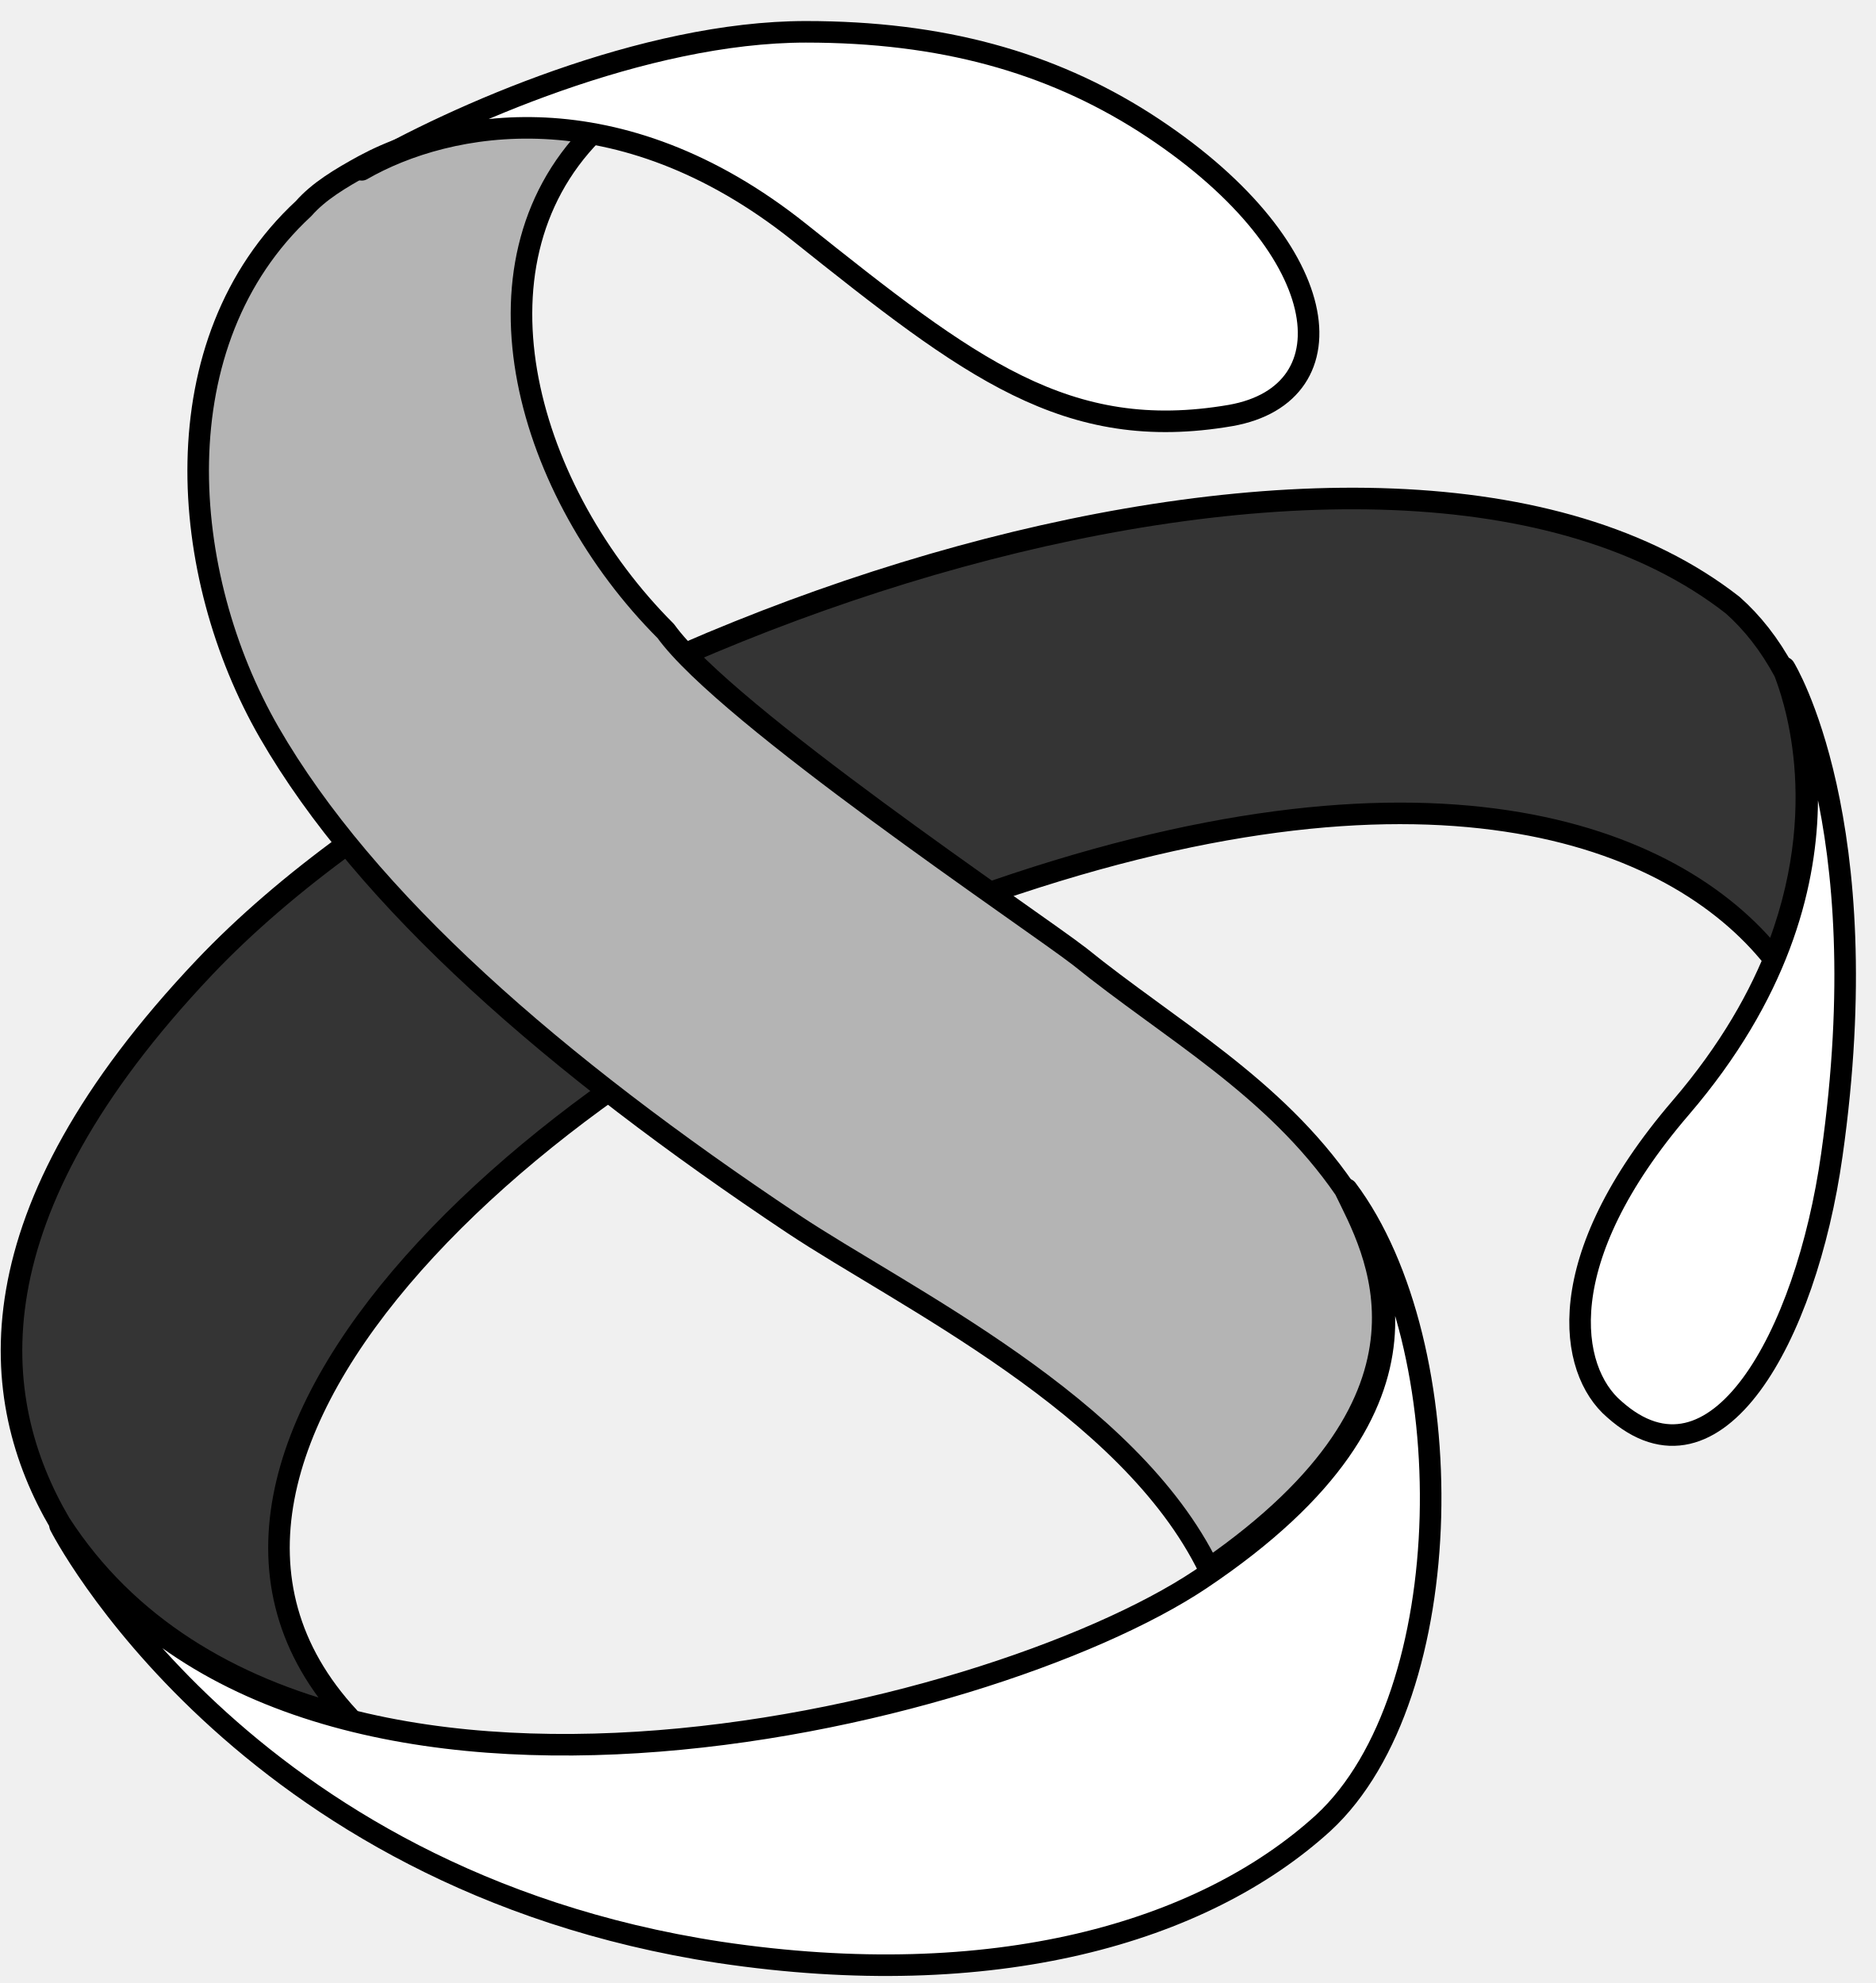
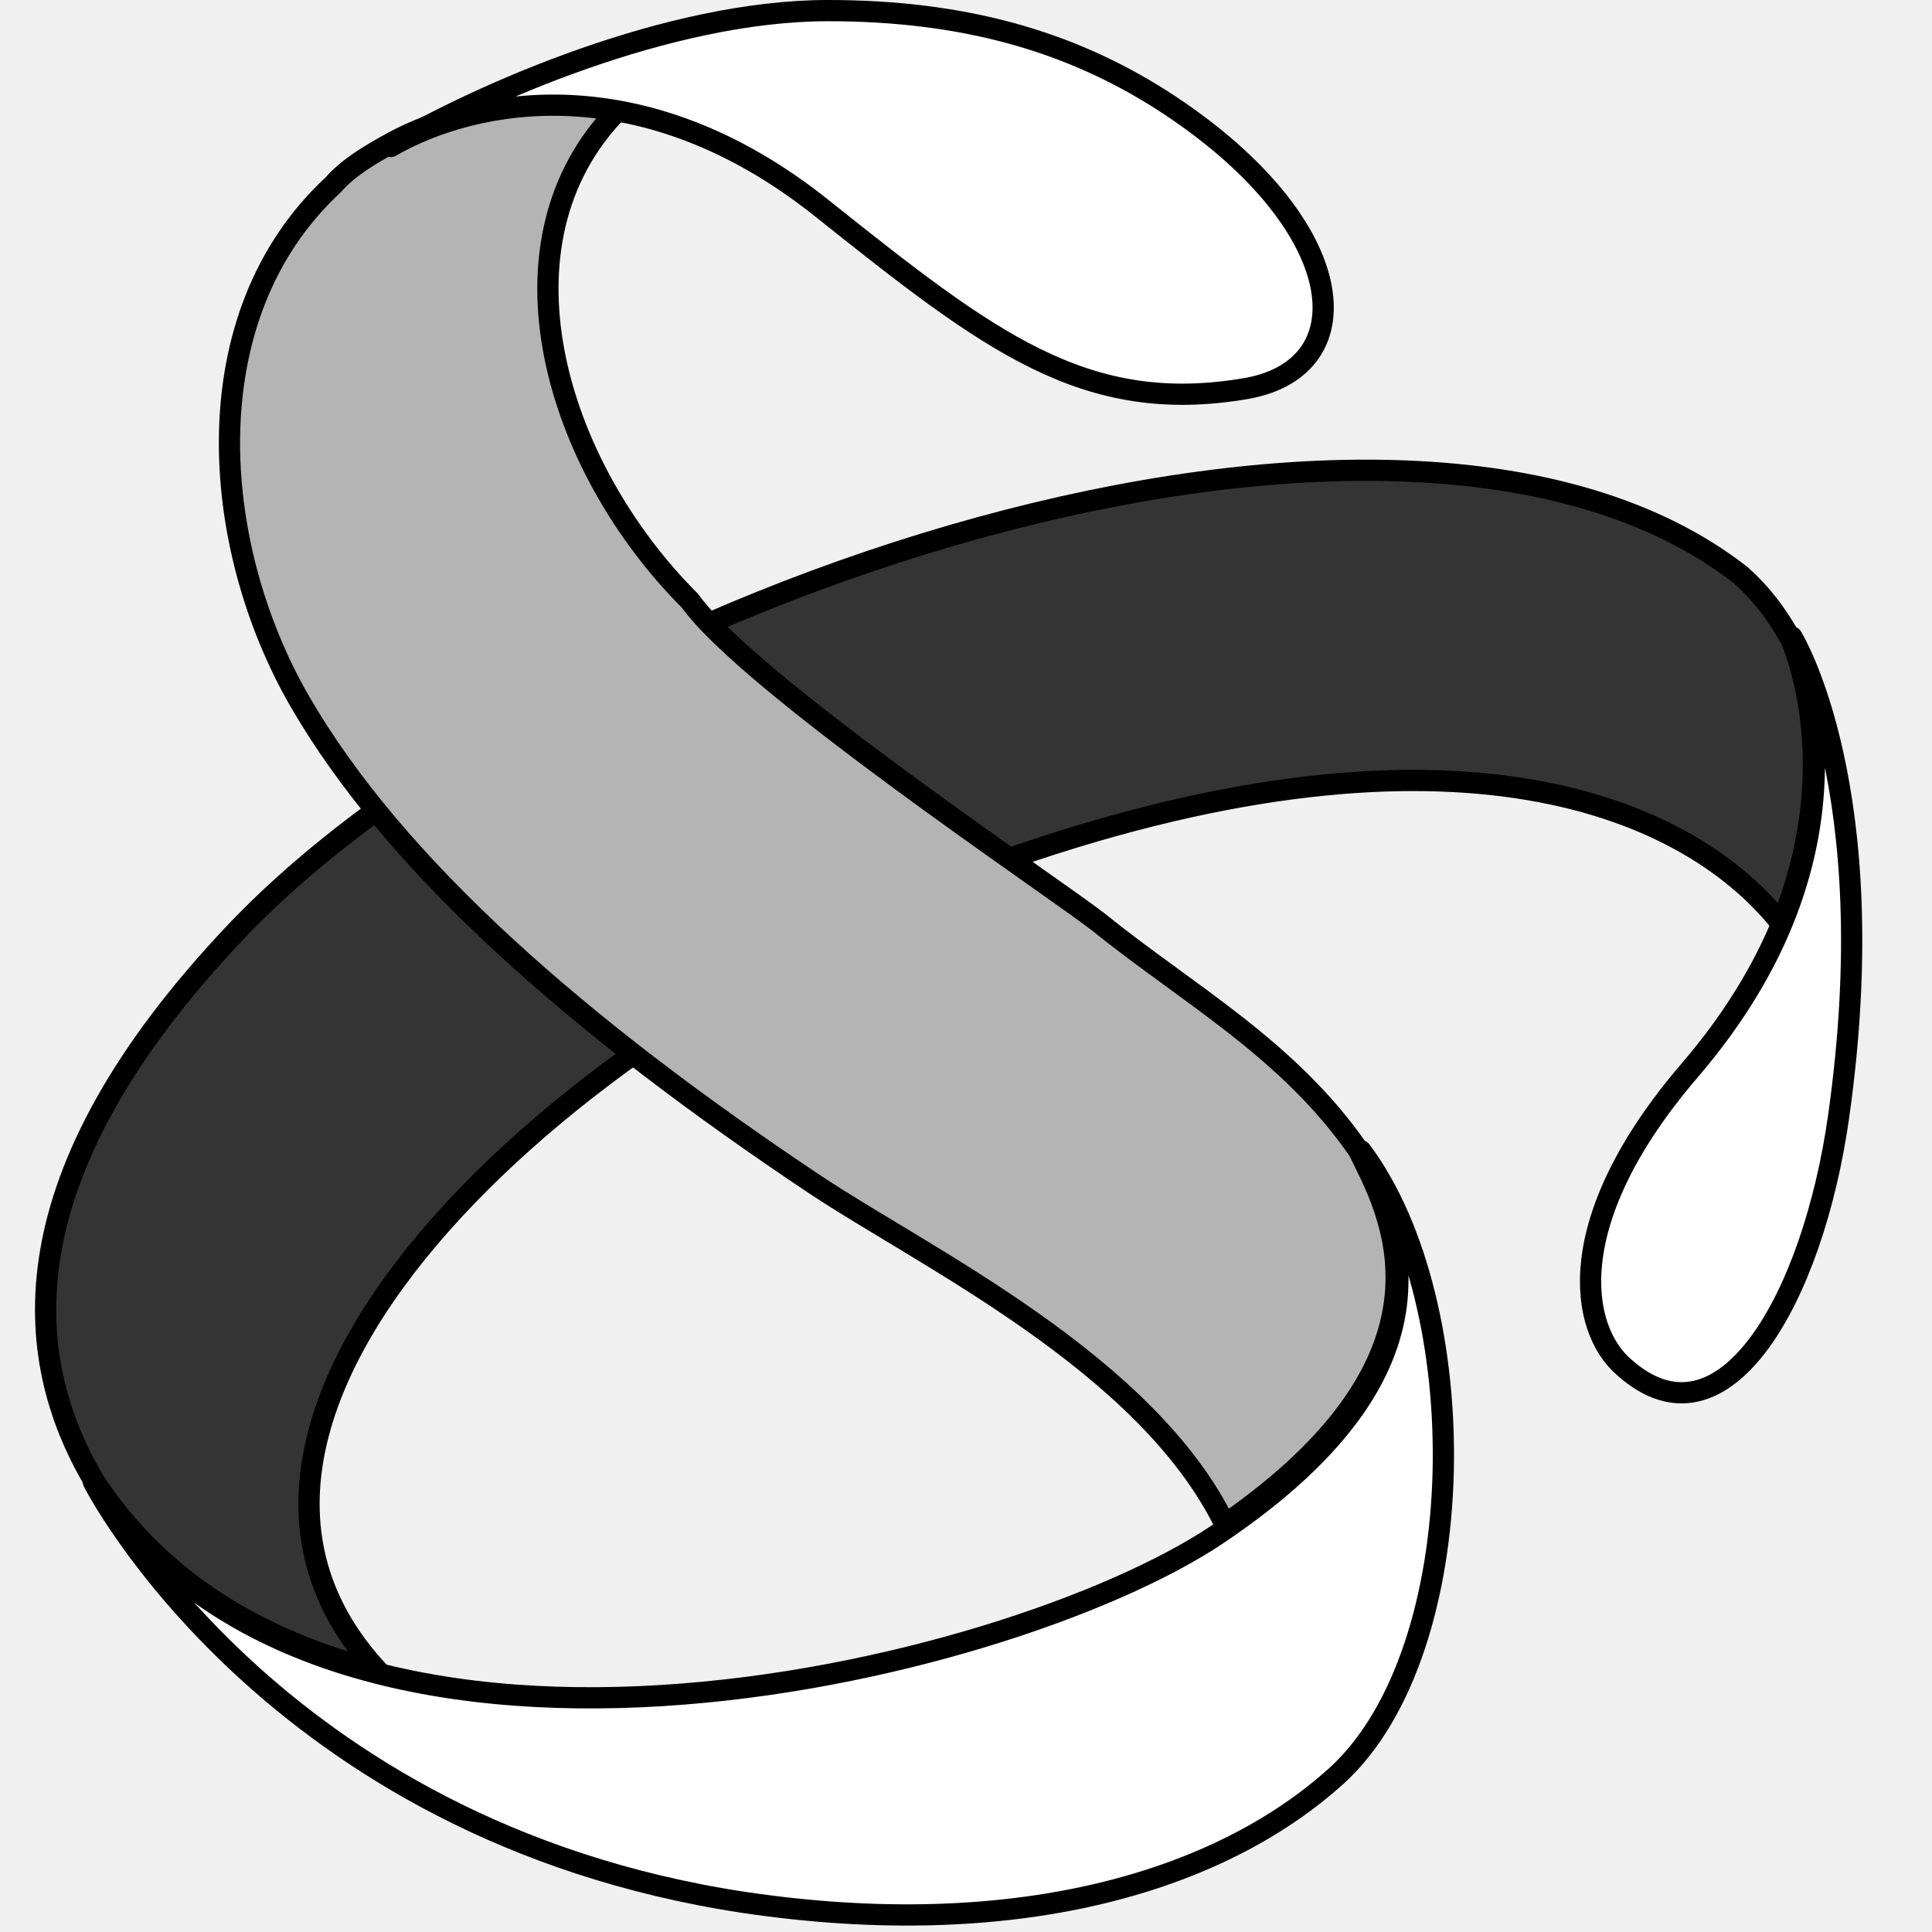
- <svg xmlns="http://www.w3.org/2000/svg" width="100%" height="100%" viewBox="0 0 87 92" version="1.1" xml:space="preserve" style="fill-rule:evenodd;clip-rule:evenodd;stroke-linejoin:round;stroke-miterlimit:10;">
-   <g>
-     <path id="path2431" d="M33.386,90.578c-22.3,-3.403 -30.601,-19.801 -30.601,-19.801c10.801,16.898 43,9.101 52.902,2.5c12.399,-8.301 8,-15.301 6.797,-18.102c5.402,7.203 5.301,23.5 -1.098,29.403c-5.601,5.097 -15.3,7.898 -28,6Z" style="fill:#fff;fill-rule:nonzero;stroke:#000;stroke-width:1px;" />
-     <path id="path2433" d="M82.285,44.476c2.902,-7.098 0.801,-12.5 0.5,-13.301c-0.699,-1.297 -1.5,-2.297 -2.399,-3.097c-16.101,-12.602 -55.902,1 -70.902,16.8c-10.898,11.5 -10.098,20 -6.699,25.797c3.101,4.801 7.902,7.602 13.402,9c-11.5,-12.398 9.797,-31.097 29,-38c21,-7.5 32.5,-3 37.098,2.801Z" style="fill:#343434;fill-rule:nonzero;stroke:#000;stroke-width:1px;" />
-     <path id="path2435" d="M77.984,51.378c9,-10.5 5,-19.703 4.801,-20.402c-0,-0 4.402,7.101 2.199,22.602c-1.199,8.499 -5.398,15.999 -10.098,11.8c-2.101,-1.8 -3,-6.902 3.098,-14Z" style="fill:#fff;fill-rule:nonzero;stroke:#000;stroke-width:1px;" />
-     <path id="path2437" d="M62.386,55.175c-3.3,-4.797 -8.101,-7.398 -12.3,-10.797c-2.2,-1.703 -16.399,-11.203 -19.2,-15.101c-6.402,-6.399 -9.5,-16.899 -3.402,-23.102c-4.398,-0.797 -8.199,0.203 -10.598,1.5c-1.101,0.602 -2.101,1.203 -2.8,2c-6.7,6.203 -5.801,17 -1.602,24.301c4.5,7.801 13.203,15.402 24.301,22.801c5.101,3.398 15.601,8.398 19.301,16c11.699,-8.102 7.601,-14.899 6.3,-17.602Z" style="fill:#b4b4b4;fill-rule:nonzero;stroke:#000;stroke-width:1px;" />
-     <path id="path2439" d="M37.086,10.777c7.898,6.3 12.398,9.801 20,8.5c5.699,-1 4.898,-7.899 -4,-13.602c-4.399,-2.797 -9.399,-4.199 -15.7,-4.199c-7.5,-0 -16.3,3.902 -20.601,6.402c4,-2.301 11.902,-3.801 20.301,2.899Z" style="fill:#fff;fill-rule:nonzero;stroke:#000;stroke-width:1px;" />
+ <svg xmlns="http://www.w3.org/2000/svg" width="100%" height="100%" viewBox="0 0 91 91" version="1.1" xml:space="preserve" style="fill-rule:evenodd;clip-rule:evenodd;stroke-linejoin:round;stroke-miterlimit:2;">
+   <g id="Ebene_3">
+     <g>
+       <path d="M35,89.6c-22.3,-3.4 -30.6,-19.8 -30.6,-19.8c10.8,16.9 43,9.1 52.9,2.5c12.4,-8.3 8,-15.3 6.8,-18.1c5.4,7.2 5.3,23.5 -1.1,29.4c-5.6,5.1 -15.3,7.9 -28,6Z" style="fill:#fff;fill-rule:nonzero;stroke:#000;stroke-width:1px;" />
+       <path d="M83.9,43.5c2.9,-7.1 0.8,-12.5 0.5,-13.3c-0.7,-1.3 -1.5,-2.3 -2.4,-3.1c-16.1,-12.6 -55.9,1 -70.9,16.8c-10.9,11.5 -10.1,20 -6.7,25.8c3.1,4.8 7.9,7.6 13.4,9c-11.5,-12.4 9.8,-31.1 29,-38c21,-7.5 32.5,-3 37.1,2.8Z" style="fill:#343434;fill-rule:nonzero;stroke:#000;stroke-width:1px;" />
+       <path d="M79.6,50.4c9,-10.5 5,-19.7 4.8,-20.4c-0,0 4.4,7.1 2.2,22.6c-1.2,8.5 -5.4,16 -10.1,11.8c-2.1,-1.8 -3,-6.9 3.1,-14Z" style="fill:#fff;fill-rule:nonzero;stroke:#000;stroke-width:1px;" />
+       <path d="M64,54.2c-3.3,-4.8 -8.1,-7.4 -12.3,-10.8c-2.2,-1.7 -16.4,-11.2 -19.2,-15.1c-6.4,-6.4 -9.5,-16.9 -3.4,-23.1c-4.4,-0.8 -8.2,0.2 -10.6,1.5c-1.1,0.6 -2.1,1.2 -2.8,2c-6.7,6.2 -5.8,17 -1.6,24.3c4.5,7.8 13.2,15.4 24.3,22.8c5.1,3.4 15.6,8.4 19.3,16c11.7,-8.1 7.6,-14.9 6.3,-17.6Z" style="fill:#b4b4b4;fill-rule:nonzero;stroke:#000;stroke-width:1px;" />
+       <path d="M38.7,9.8c7.9,6.3 12.4,9.8 20,8.5c5.7,-1 4.9,-7.9 -4,-13.6c-4.4,-2.8 -9.4,-4.2 -15.7,-4.2c-7.5,-0 -16.3,3.9 -20.6,6.4c4,-2.3 11.9,-3.8 20.3,2.9Z" style="fill:#fff;fill-rule:nonzero;stroke:#000;stroke-width:1px;" />
+     </g>
  </g>
</svg>
